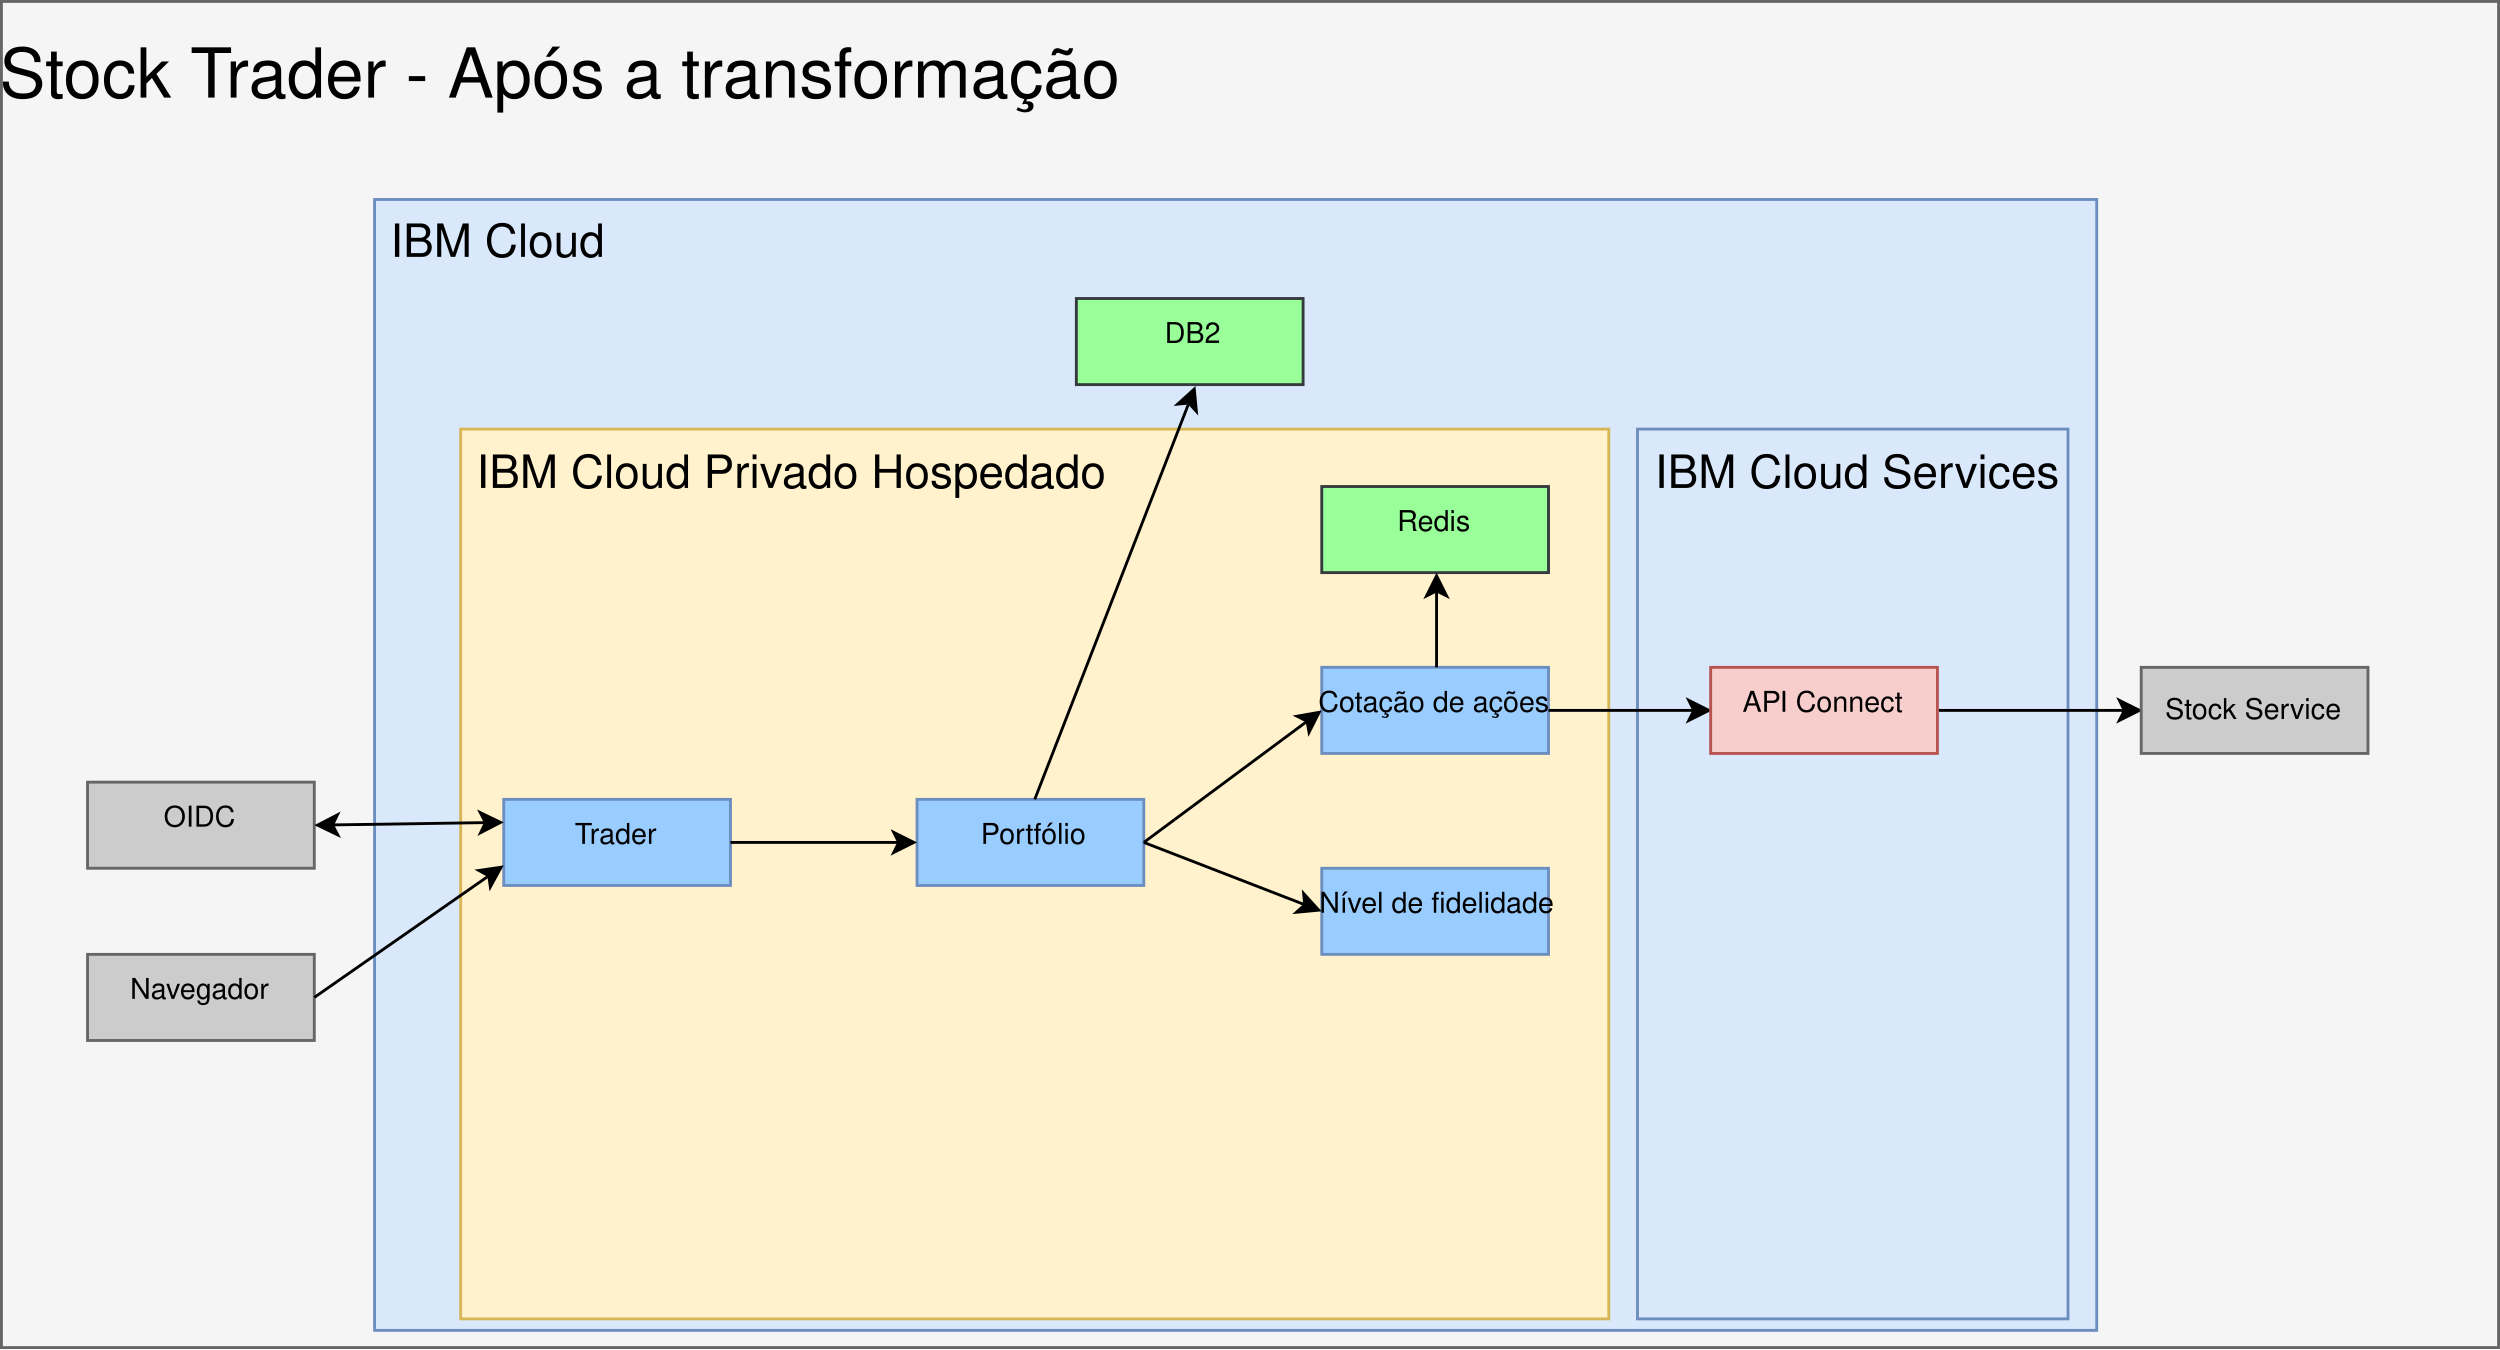
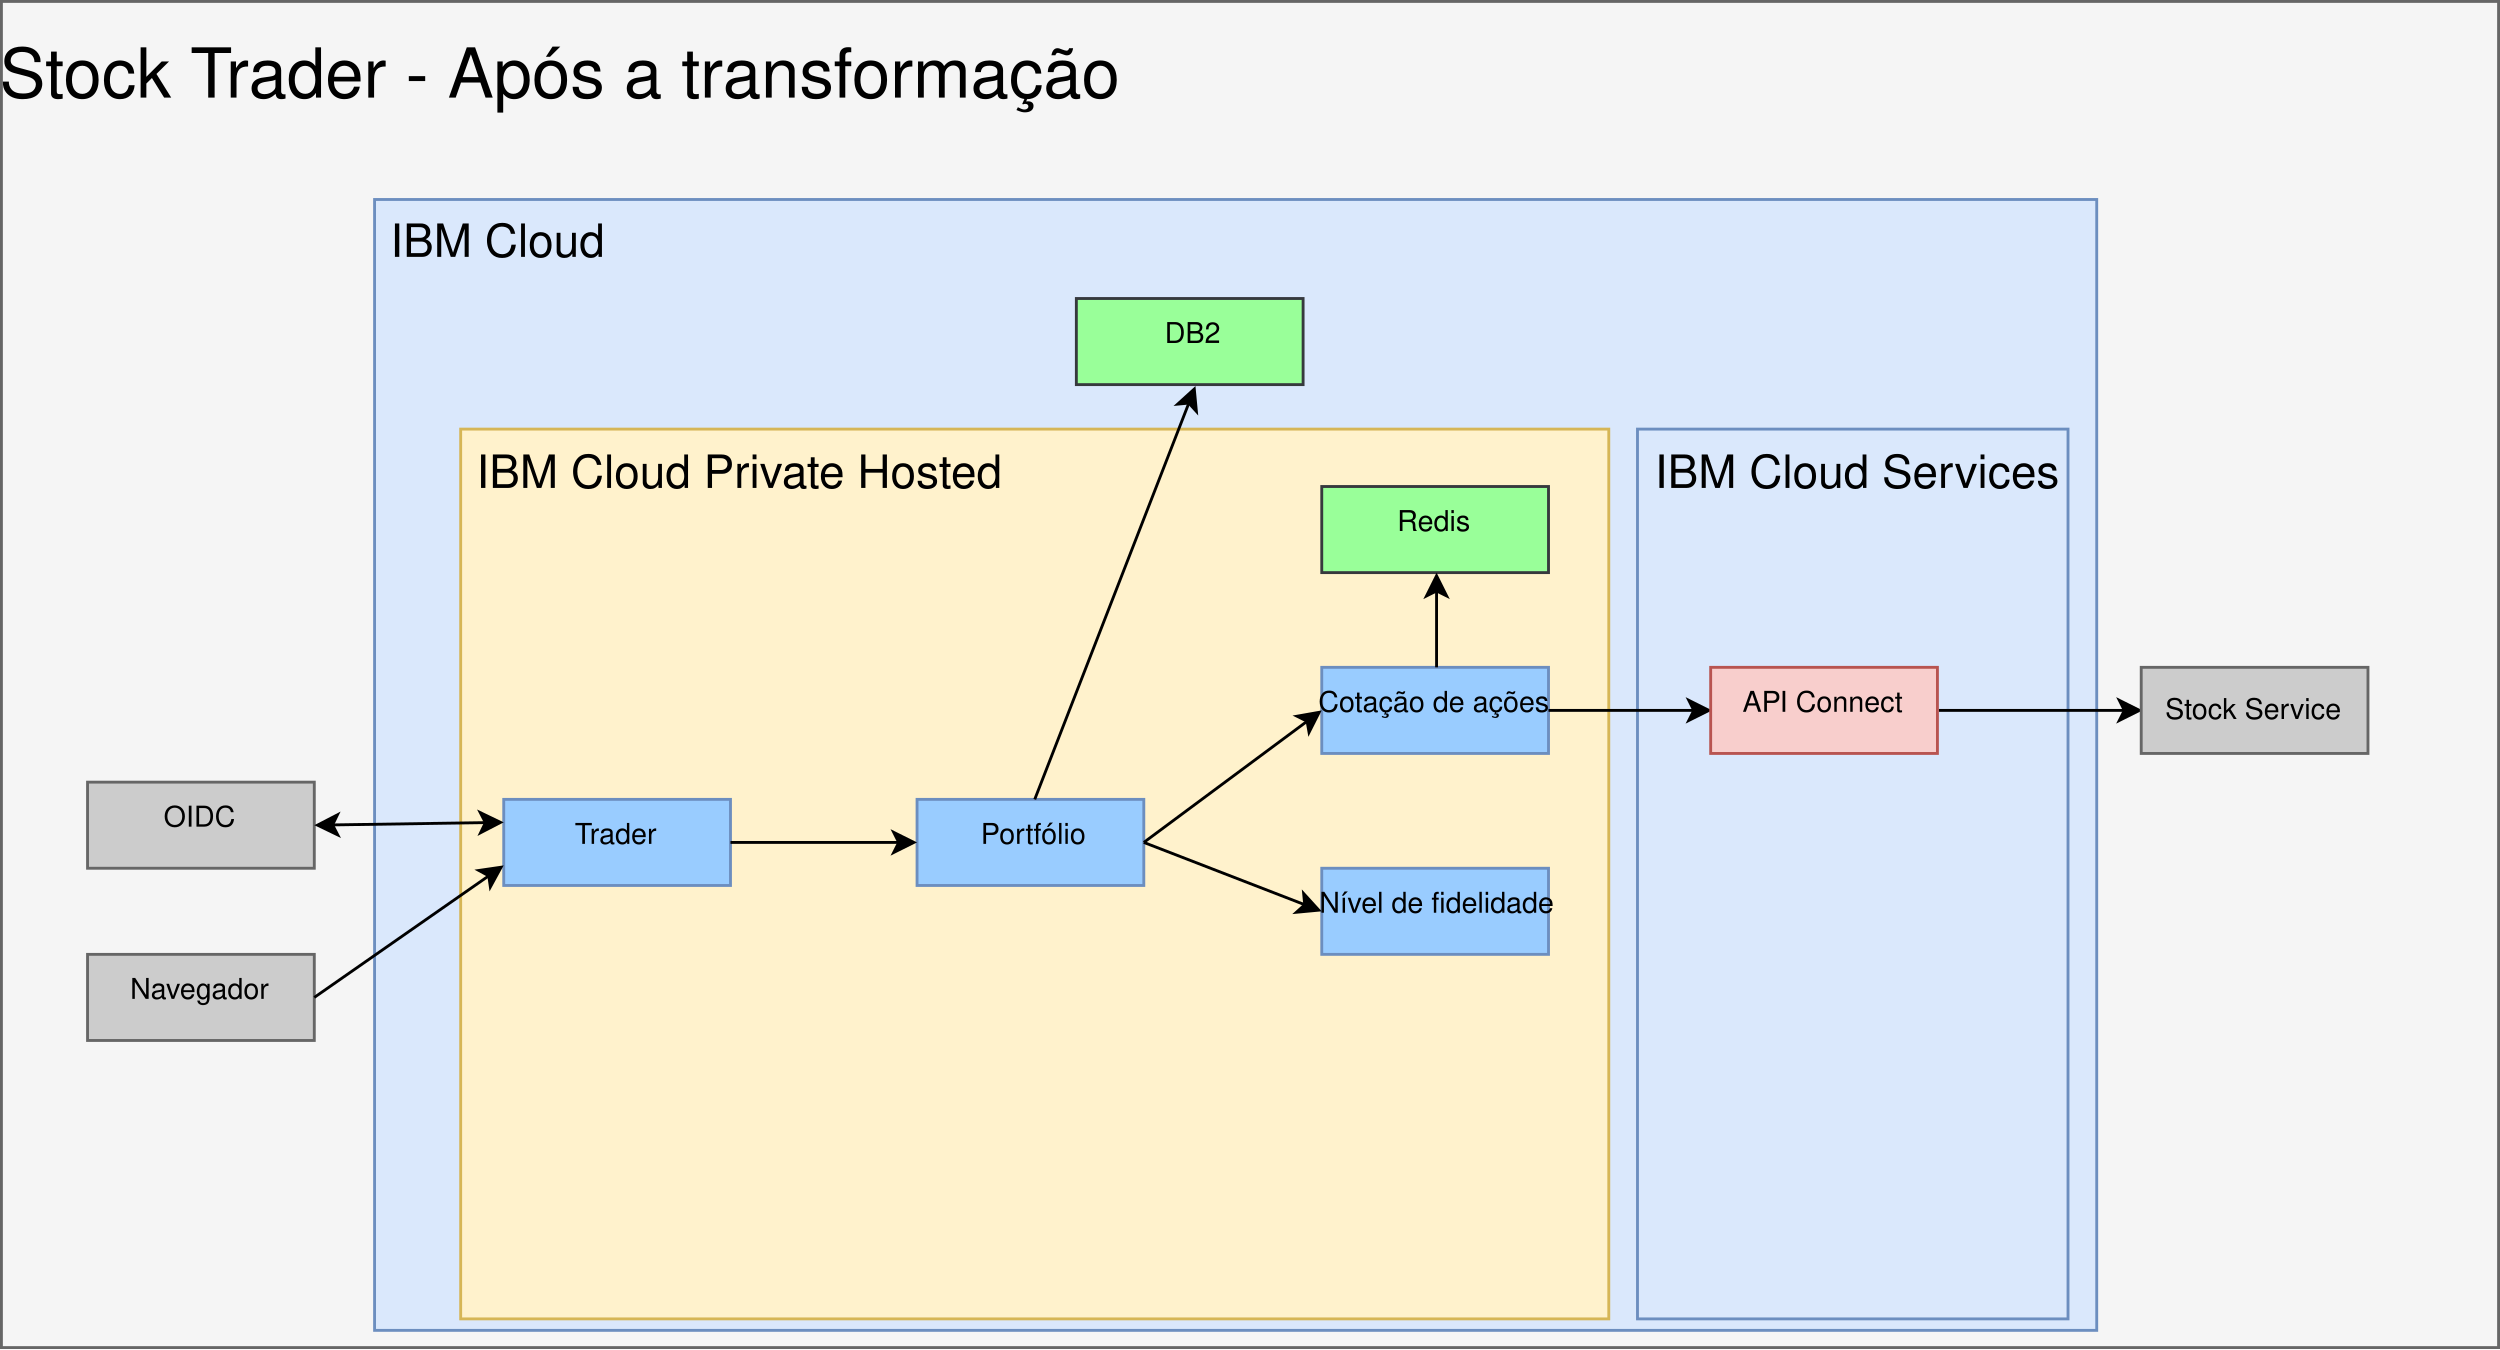
<svg xmlns="http://www.w3.org/2000/svg" width="871px" height="470px" version="1.1">
  <g transform="translate(.5 .5)">
    <g pointer-events="none">
      <rect width="870" height="469" fill="#f5f5f5" stroke="#666" />
      <rect x="130" y="69" width="600" height="394" fill="#dae8fc" stroke="#6c8ebf" />
      <rect x="570" y="149" width="150" height="310" fill="#dae8fc" stroke="#6c8ebf" />
    </g>
    <g font-family="Helvetica" font-size="24px" text-anchor="middle">
      <text x="194.5" y="33.5">Stock Trader - Após a transformação</text>
    </g>
    <rect x="160" y="149" width="400" height="310" fill="#fff2cc" pointer-events="none" stroke="#d6b656" />
    <g font-family="Helvetica" font-size="16px">
-       <text x="165.5" y="169.5">IBM Cloud Privado Hospedado</text>
+       <text x="165.5" y="169.5">IBM Cloud Private Hosted</text>
    </g>
    <rect x="374.5" y="103.5" width="79" height="30" fill="#9f9" pointer-events="none" stroke="#36393d" />
    <g font-family="Helvetica" font-size="10px" text-anchor="middle">
      <text x="415" y="119">DB2</text>
    </g>
    <rect x="460" y="169" width="79" height="30" fill="#9f9" pointer-events="none" stroke="#36393d" />
    <g font-family="Helvetica" font-size="10px" text-anchor="middle">
      <text x="499" y="184.5">Redis</text>
    </g>
    <rect x="175" y="278" width="79" height="30" fill="#9cf" pointer-events="none" stroke="#6c8ebf" />
    <g font-family="Helvetica" font-size="10px" text-anchor="middle">
      <text x="214" y="293.5">Trader</text>
    </g>
    <rect x="319" y="278" width="79" height="30" fill="#9cf" pointer-events="none" stroke="#6c8ebf" />
    <g font-family="Helvetica" font-size="10px" text-anchor="middle">
      <text x="359.5" y="293.5">Portfólio</text>
    </g>
    <rect x="460" y="232" width="79" height="30" fill="#9cf" pointer-events="none" stroke="#6c8ebf" />
    <g font-family="Helvetica" font-size="10px" text-anchor="middle">
      <text x="499" y="247.5">Cotação de ações</text>
    </g>
    <rect x="460" y="302" width="79" height="30" fill="#9cf" pointer-events="none" stroke="#6c8ebf" />
    <g font-family="Helvetica" font-size="10px" text-anchor="middle">
      <text x="500" y="317.5">Nível de fidelidade</text>
    </g>
    <g pointer-events="none" stroke="#000" stroke-miterlimit="10">
      <path d="m254 293h58.63" fill="none" />
      <path d="m317.88 293-7 3.5 1.75-3.5-1.75-3.5z" />
      <path d="m398 293 56.89-42.21" fill="none" />
      <path d="m459.1 247.67-3.53 6.98-0.68-3.86-3.5-1.76z" />
      <path d="m398 293 56.06 21.7" fill="none" />
      <path d="m458.96 316.6-7.79 0.73 2.89-2.63-0.37-3.89z" />
      <path d="m360 278 53.69-138.06" fill="none" />
      <path d="m415.59 135.04 0.73 7.79-2.63-2.89-3.89 0.36z" />
      <path d="m500 232v-26.63" fill="none" />
      <path d="m500 200.12 3.5 7-3.5-1.75-3.5 1.75z" />
    </g>
    <g font-family="Helvetica" font-size="16px">
      <text x="135.5" y="89">IBM Cloud</text>
    </g>
    <g pointer-events="none" stroke="#000" stroke-miterlimit="10">
      <path d="m539 247h50.63" fill="none" />
      <path d="m594.88 247-7 3.5 1.75-3.5-1.75-3.5z" />
      <path d="m675 247h64.63" fill="none" />
      <path d="m744.88 247-7 3.5 1.75-3.5-1.75-3.5z" />
    </g>
    <g font-family="Helvetica" font-size="16px" text-anchor="middle">
      <text x="646.5" y="169.5">IBM Cloud Services</text>
    </g>
    <rect x="595.5" y="232" width="79" height="30" fill="#f8cecc" pointer-events="none" stroke="#b85450" />
    <g font-family="Helvetica" font-size="10px" text-anchor="middle">
      <text x="634.5" y="247.5">API Connect</text>
    </g>
    <rect x="30" y="332" width="79" height="30" fill="#ccc" pointer-events="none" stroke="#666" />
    <g font-family="Helvetica" font-size="10px" text-anchor="middle">
      <text x="69" y="347.5">Navegador</text>
    </g>
    <rect x="30" y="272" width="79" height="30" fill="#ccc" pointer-events="none" stroke="#666" />
    <g font-family="Helvetica" font-size="10px" text-anchor="middle">
      <text x="69" y="287.5">OIDC</text>
    </g>
    <g pointer-events="none">
      <g stroke="#000" stroke-miterlimit="10">
        <path d="m109 347 60.78-42.36" fill="none" />
        <path d="m174.08 301.64-3.74 6.87-0.56-3.87-3.44-1.87z" />
        <path d="m115.37 286.9 53.26-0.8" fill="none" />
        <path d="m110.12 286.98 6.94-3.6-1.69 3.52 1.8 3.48z" />
        <path d="m173.88 286.02-6.94 3.6 1.69-3.52-1.8-3.48z" />
      </g>
      <rect x="745.5" y="232" width="79" height="30" fill="#ccc" stroke="#666" />
    </g>
    <g font-family="Helvetica" font-size="10px" text-anchor="middle">
      <text x="784.5" y="250">Stock Service</text>
    </g>
  </g>
</svg>
